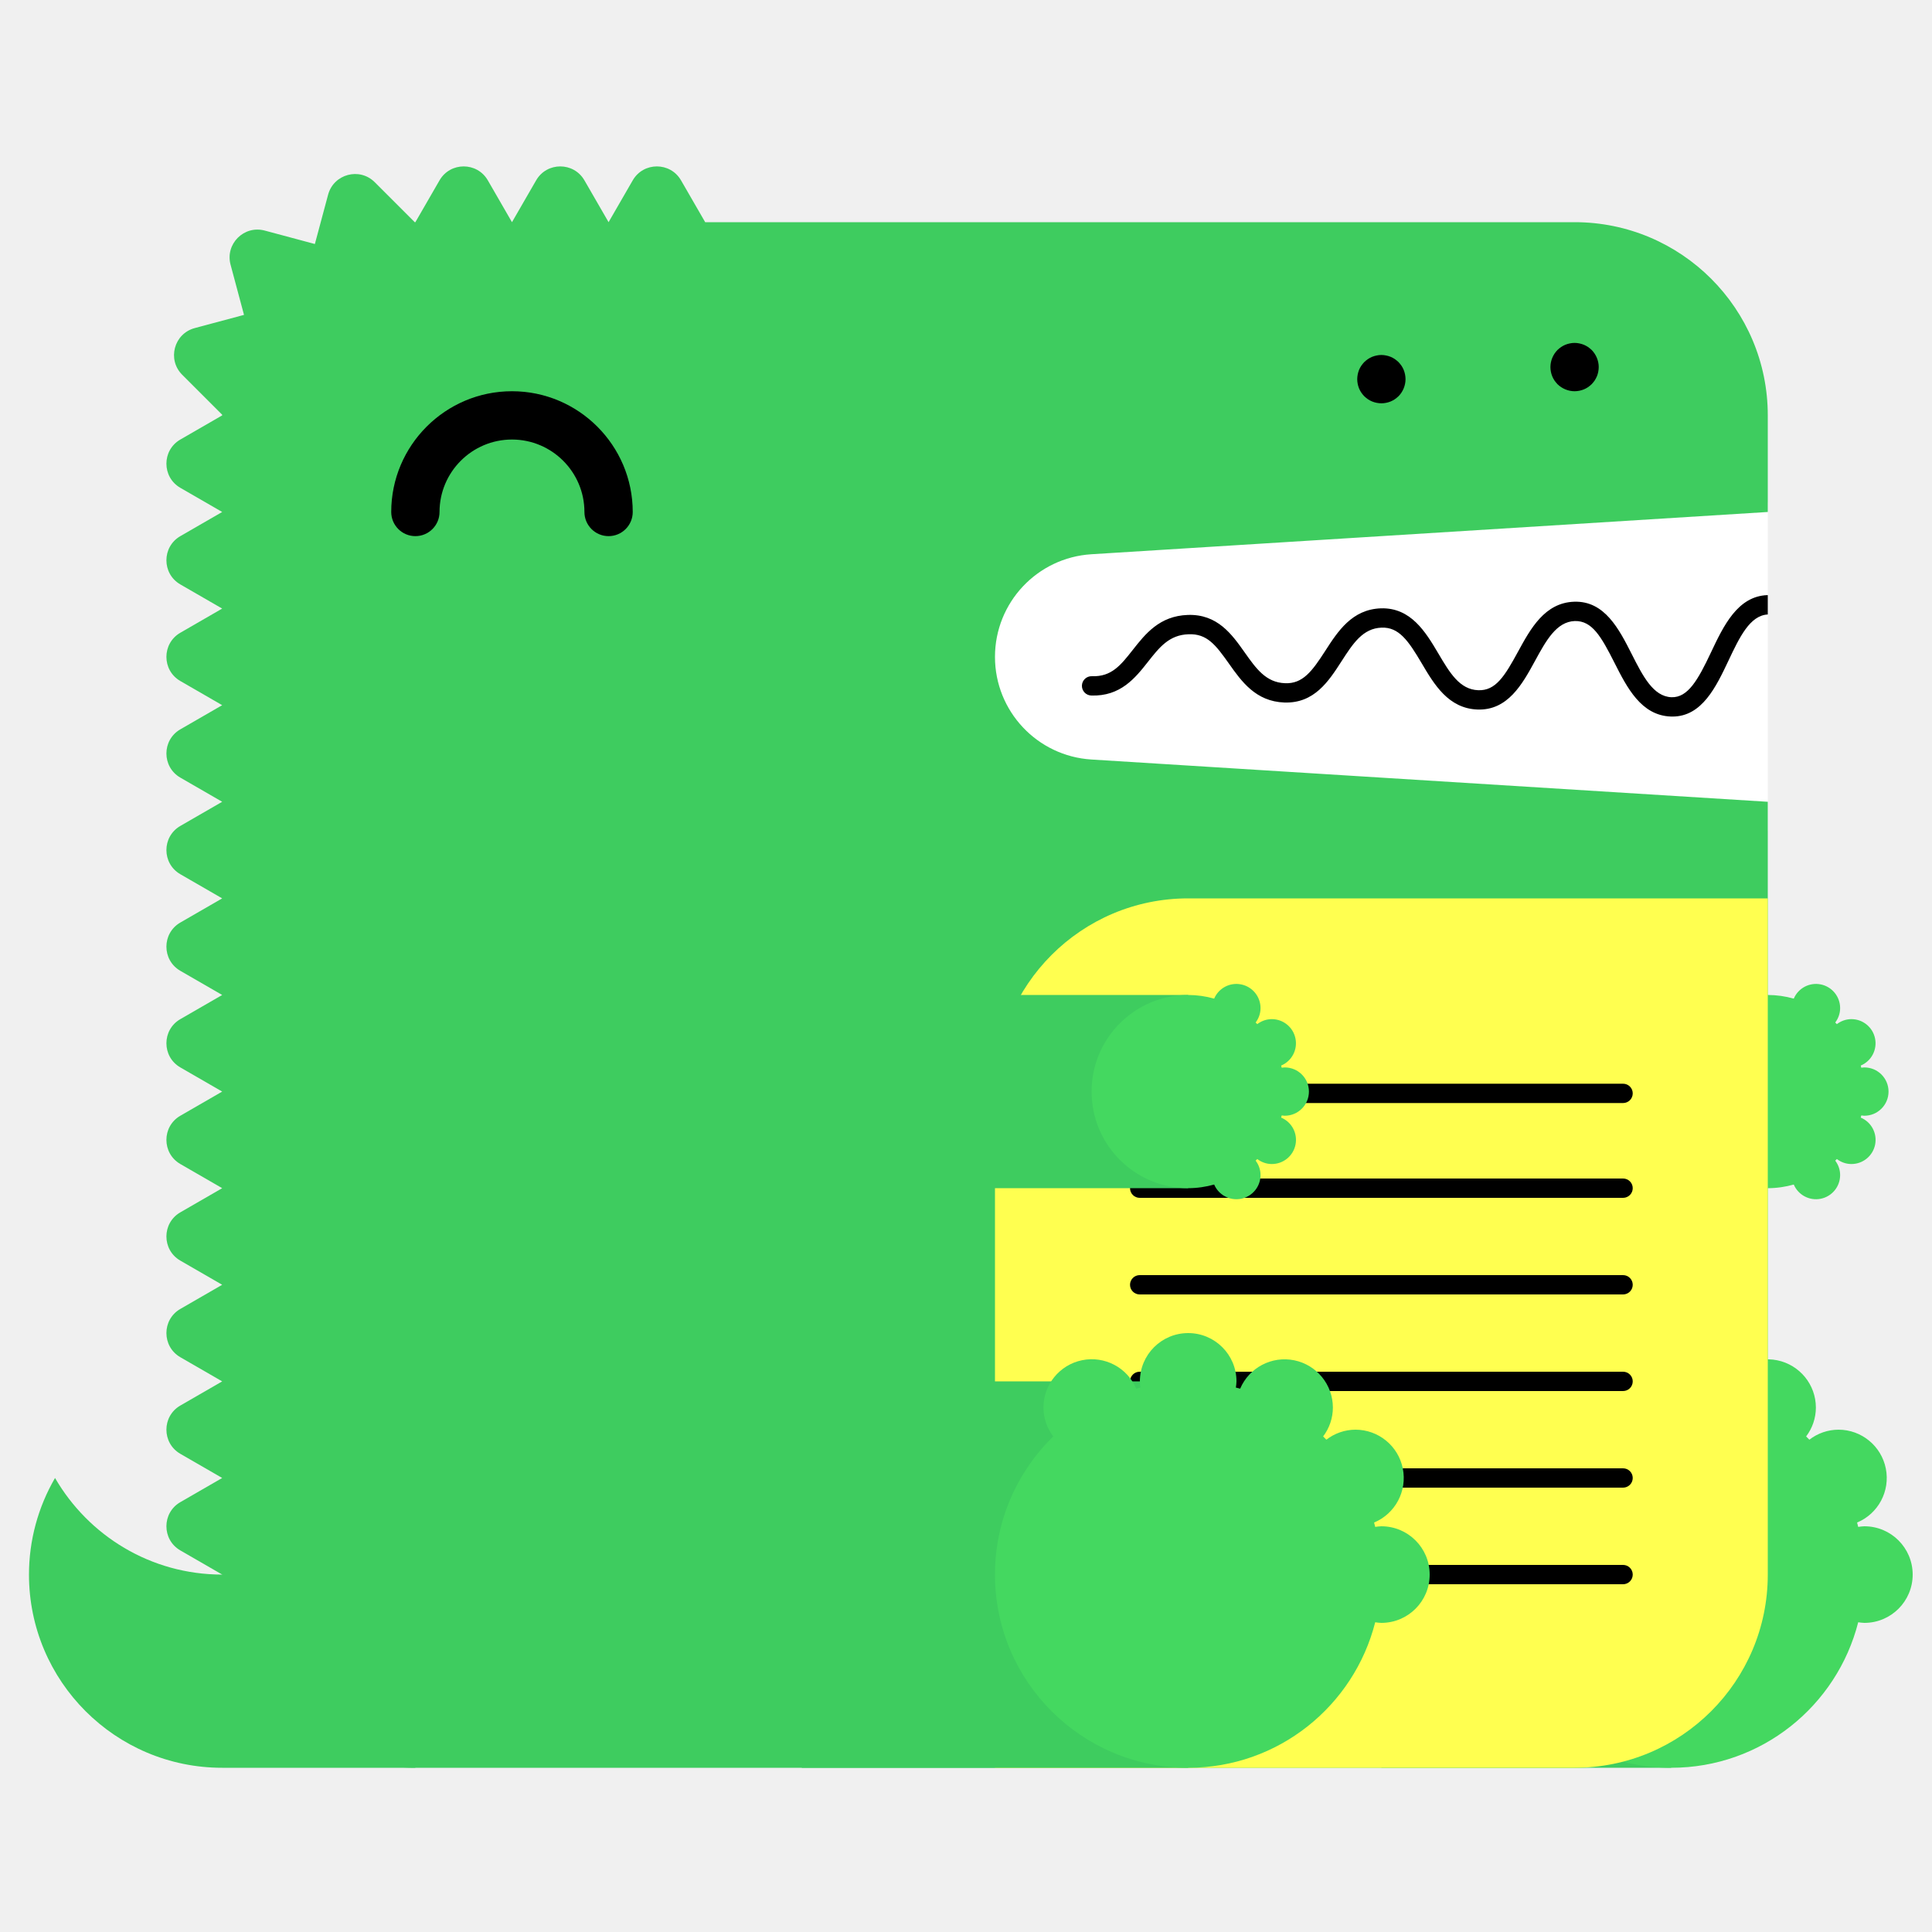
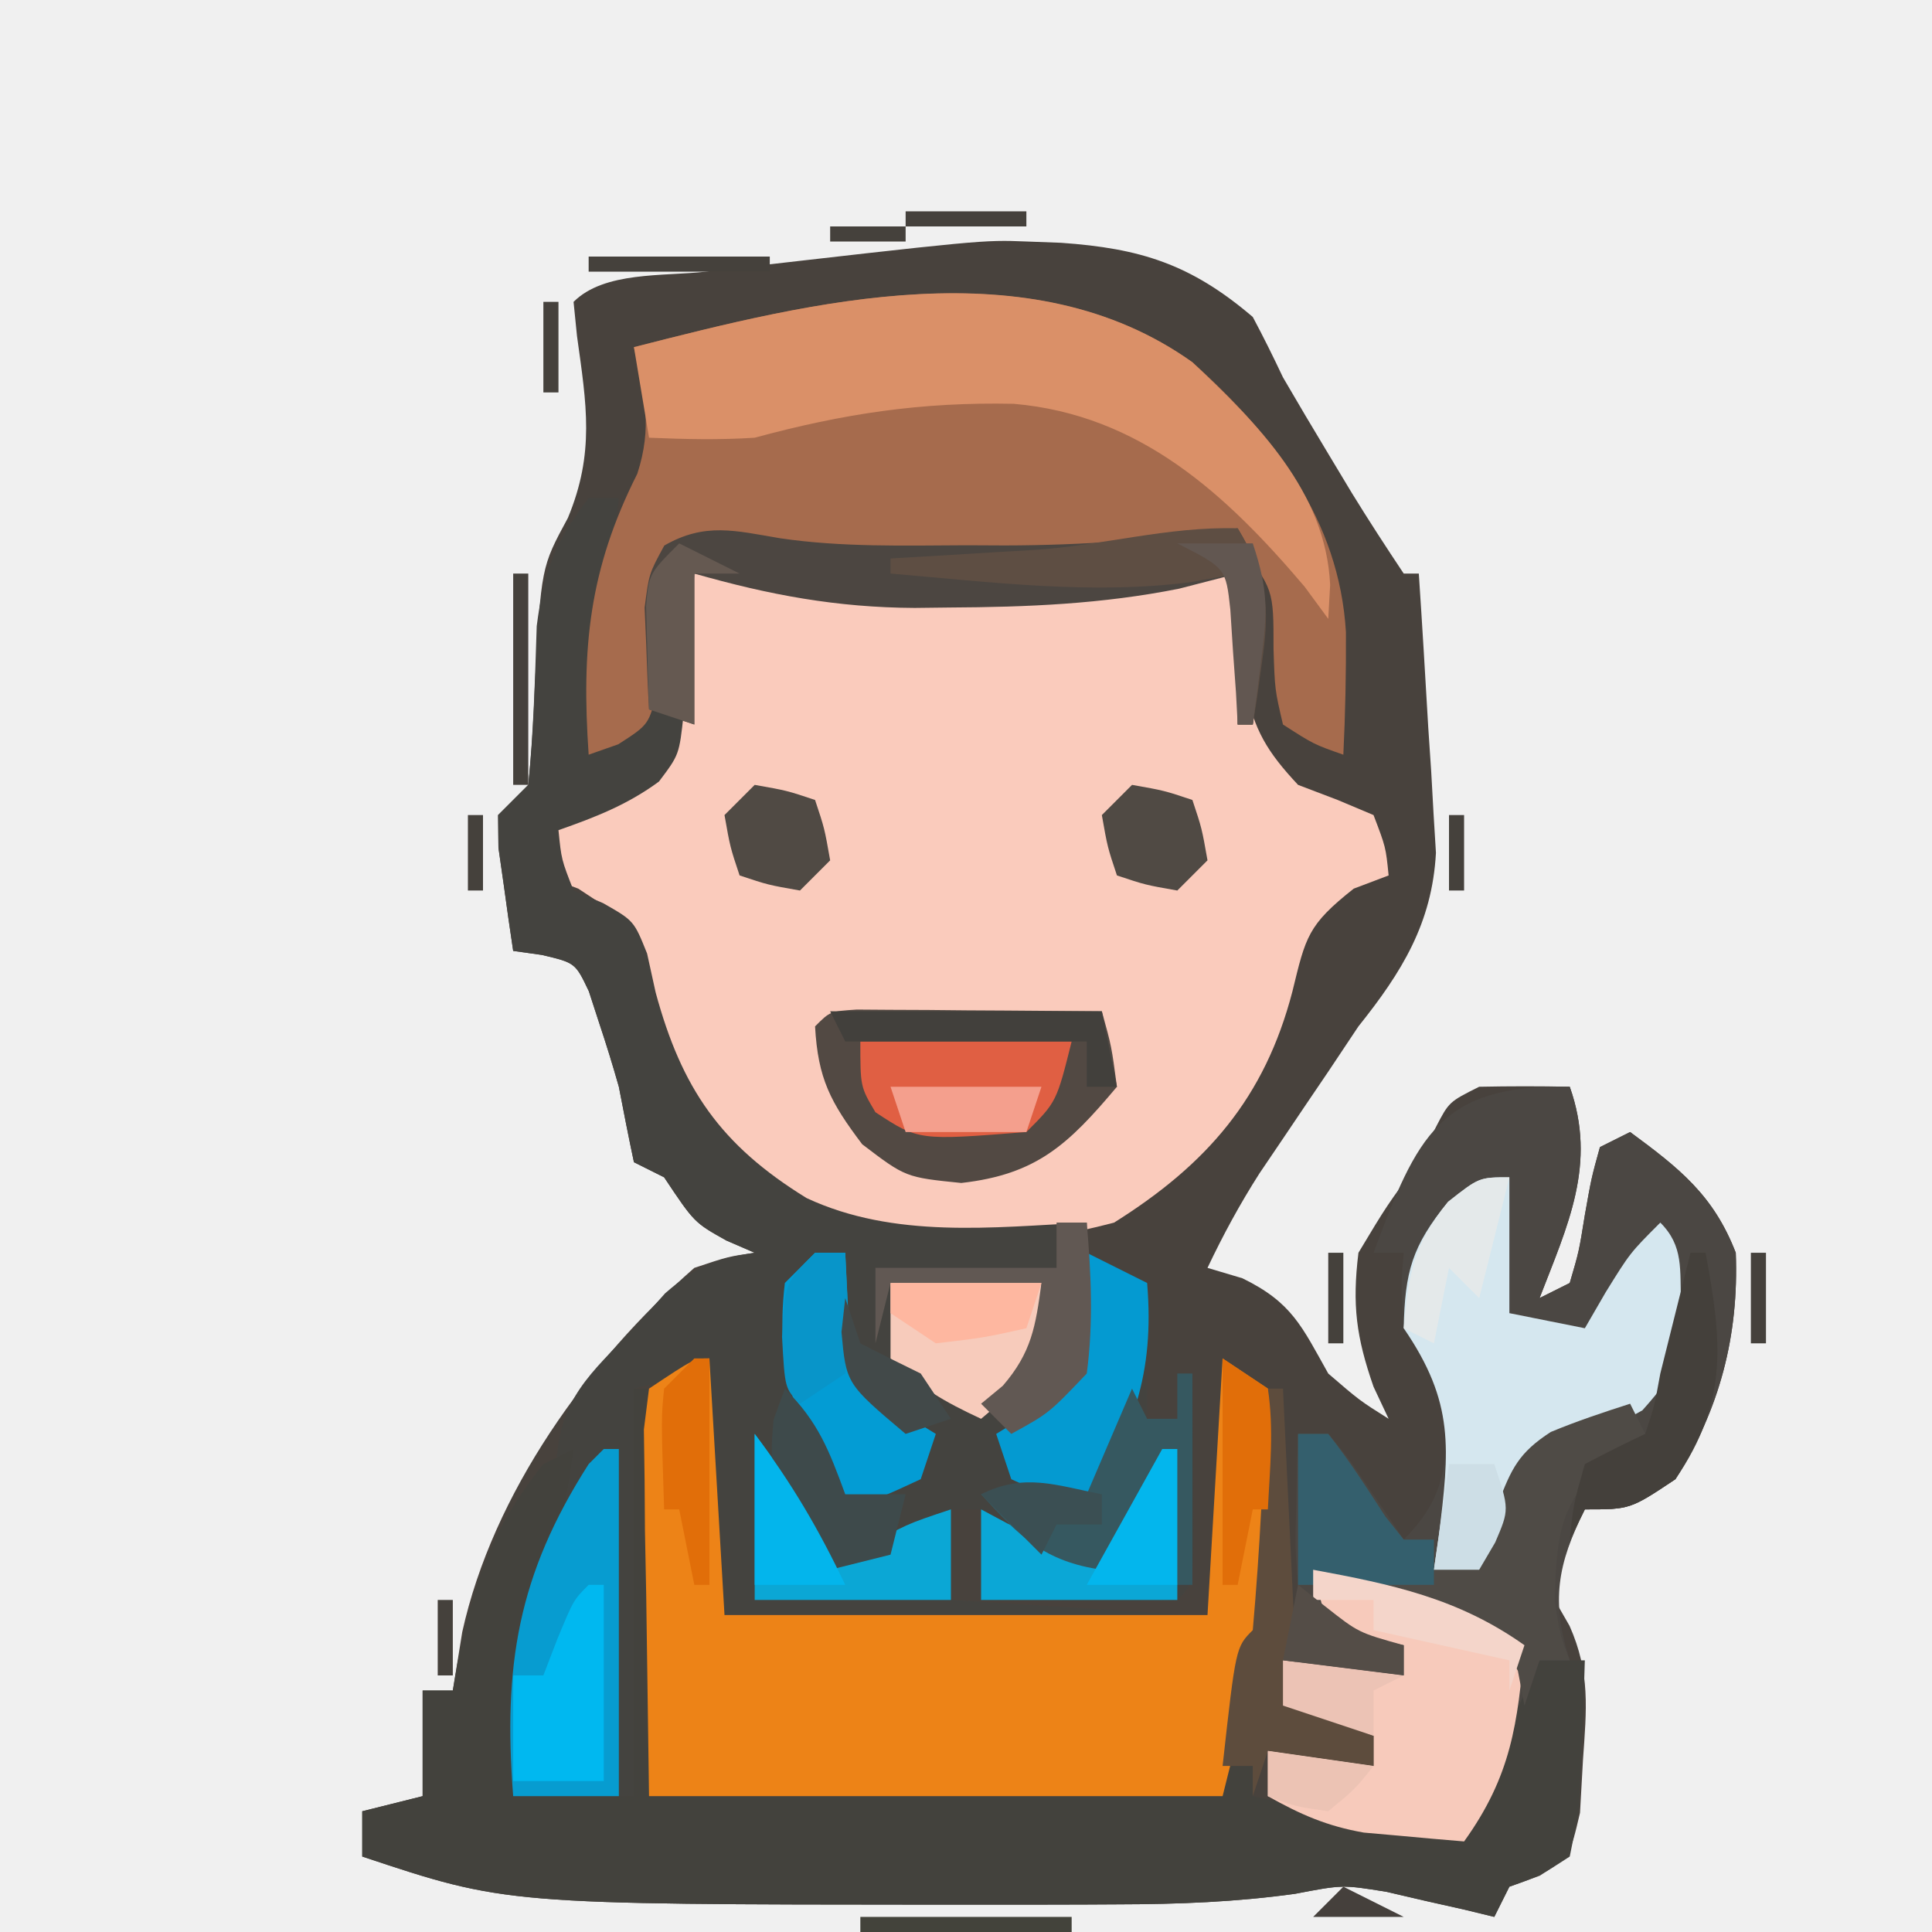
- <svg xmlns="http://www.w3.org/2000/svg" width="200" height="200" viewBox="0 0 200 200">
-   <g fill="none" fill-rule="evenodd">
-     <path fill="#FFF" d="M99 52h84v34H99z" />
-     <path d="M23 163c-7.398 0-13.843-4.027-17.303-10A19.886 19.886 0 0 0 3 163c0 11.046 8.954 20 20 20h20v-20H23z" fill="#3ECC5F" />
-     <path d="M112.98 57.376L183 53V43c0-11.046-8.954-20-20-20H73l-2.5-4.33c-1.112-1.925-3.889-1.925-5 0L63 23l-2.5-4.33c-1.111-1.925-3.889-1.925-5 0L53 23l-2.5-4.33c-1.111-1.925-3.889-1.925-5 0L43 23c-.022 0-.042.003-.065.003l-4.142-4.141c-1.57-1.571-4.252-.853-4.828 1.294l-1.369 5.104-5.192-1.392c-2.148-.575-4.111 1.389-3.535 3.536l1.39 5.193-5.102 1.367c-2.148.576-2.867 3.259-1.296 4.83l4.142 4.142c0 .021-.003.042-.003.064l-4.33 2.5c-1.925 1.111-1.925 3.889 0 5L23 53l-4.33 2.5c-1.925 1.111-1.925 3.889 0 5L23 63l-4.33 2.5c-1.925 1.111-1.925 3.889 0 5L23 73l-4.33 2.5c-1.925 1.111-1.925 3.889 0 5L23 83l-4.33 2.5c-1.925 1.111-1.925 3.889 0 5L23 93l-4.33 2.5c-1.925 1.111-1.925 3.889 0 5L23 103l-4.33 2.5c-1.925 1.111-1.925 3.889 0 5L23 113l-4.33 2.5c-1.925 1.111-1.925 3.889 0 5L23 123l-4.33 2.5c-1.925 1.111-1.925 3.889 0 5L23 133l-4.33 2.5c-1.925 1.111-1.925 3.889 0 5L23 143l-4.33 2.5c-1.925 1.111-1.925 3.889 0 5L23 153l-4.33 2.5c-1.925 1.111-1.925 3.889 0 5L23 163c0 11.046 8.954 20 20 20h120c11.046 0 20-8.954 20-20V83l-70.02-4.376A10.645 10.645 0 0 1 103 68c0-5.621 4.37-10.273 9.98-10.624" fill="#3ECC5F" />
-     <path fill="#3ECC5F" d="M143 183h30v-40h-30z" />
-     <path d="M193 158c-.219 0-.428.037-.639.064-.038-.15-.074-.301-.116-.451A5 5 0 0 0 190.32 148a4.96 4.96 0 0 0-3.016 1.036 26.531 26.531 0 0 0-.335-.336 4.955 4.955 0 0 0 1.011-2.987 5 5 0 0 0-9.599-1.959c-.148-.042-.297-.077-.445-.115.027-.211.064-.42.064-.639a5 5 0 0 0-5-5 5 5 0 0 0-5 5c0 .219.037.428.064.639-.148.038-.297.073-.445.115a4.998 4.998 0 0 0-9.599 1.959c0 1.125.384 2.151 1.011 2.987-3.717 3.632-6.031 8.693-6.031 14.3 0 11.046 8.954 20 20 20 9.339 0 17.16-6.41 19.361-15.064.211.027.42.064.639.064a5 5 0 0 0 5-5 5 5 0 0 0-5-5" fill="#44D860" />
-     <path fill="#3ECC5F" d="M153 123h30v-20h-30z" />
-     <path d="M193 115.5a2.5 2.5 0 1 0 0-5c-.109 0-.214.019-.319.032-.02-.075-.037-.15-.058-.225a2.501 2.501 0 0 0-.963-4.807c-.569 0-1.088.197-1.508.518a6.653 6.653 0 0 0-.168-.168c.314-.417.506-.931.506-1.494a2.5 2.5 0 0 0-4.8-.979A9.987 9.987 0 0 0 183 103c-5.522 0-10 4.478-10 10s4.478 10 10 10c.934 0 1.833-.138 2.69-.377a2.5 2.5 0 0 0 4.8-.979c0-.563-.192-1.077-.506-1.494.057-.055.113-.111.168-.168.42.321.939.518 1.508.518a2.5 2.5 0 0 0 .963-4.807c.021-.074.038-.15.058-.225.105.013.21.032.319.032" fill="#44D860" />
-     <path d="M63 55.5a2.5 2.5 0 0 1-2.5-2.5c0-4.136-3.364-7.5-7.5-7.5s-7.5 3.364-7.5 7.5a2.5 2.5 0 1 1-5 0c0-6.893 5.607-12.5 12.5-12.5S65.5 46.107 65.5 53a2.5 2.5 0 0 1-2.5 2.5" fill="#000" />
-     <path d="M103 183h60c11.046 0 20-8.954 20-20V93h-60c-11.046 0-20 8.954-20 20v70z" fill="#FFFF50" />
-     <path d="M168.02 124h-50.04a1 1 0 1 1 0-2h50.04a1 1 0 1 1 0 2m0 20h-50.04a1 1 0 1 1 0-2h50.04a1 1 0 1 1 0 2m0 20h-50.04a1 1 0 1 1 0-2h50.04a1 1 0 1 1 0 2m0-49.814h-50.04a1 1 0 1 1 0-2h50.04a1 1 0 1 1 0 2m0 19.814h-50.04a1 1 0 1 1 0-2h50.04a1 1 0 1 1 0 2m0 20h-50.04a1 1 0 1 1 0-2h50.04a1 1 0 1 1 0 2M183 61.611c-.012 0-.022-.006-.034-.005-3.09.105-4.552 3.196-5.842 5.923-1.346 2.85-2.387 4.703-4.093 4.647-1.889-.068-2.969-2.202-4.113-4.46-1.314-2.594-2.814-5.536-5.963-5.426-3.046.104-4.513 2.794-5.807 5.167-1.377 2.528-2.314 4.065-4.121 3.994-1.927-.07-2.951-1.805-4.136-3.813-1.321-2.236-2.848-4.75-5.936-4.664-2.994.103-4.465 2.385-5.763 4.4-1.373 2.13-2.335 3.428-4.165 3.351-1.973-.07-2.992-1.51-4.171-3.177-1.324-1.873-2.816-3.993-5.895-3.89-2.928.1-4.399 1.97-5.696 3.618-1.232 1.564-2.194 2.802-4.229 2.724a1 1 0 0 0-.072 2c3.017.101 4.545-1.8 5.872-3.487 1.177-1.496 2.193-2.787 4.193-2.855 1.926-.082 2.829 1.115 4.195 3.045 1.297 1.834 2.769 3.914 5.731 4.021 3.103.104 4.596-2.215 5.918-4.267 1.182-1.834 2.202-3.417 4.15-3.484 1.793-.067 2.769 1.35 4.145 3.681 1.297 2.197 2.766 4.686 5.787 4.796 3.125.108 4.634-2.62 5.949-5.035 1.139-2.088 2.214-4.06 4.119-4.126 1.793-.042 2.728 1.595 4.111 4.33 1.292 2.553 2.757 5.445 5.825 5.556l.169.003c3.064 0 4.518-3.075 5.805-5.794 1.139-2.41 2.217-4.68 4.067-4.773v-2z" fill="#000" />
-     <path fill="#3ECC5F" d="M83 183h40v-40H83z" />
-     <path d="M143 158c-.219 0-.428.037-.639.064-.038-.15-.074-.301-.116-.451A5 5 0 0 0 140.32 148a4.96 4.96 0 0 0-3.016 1.036 26.531 26.531 0 0 0-.335-.336 4.955 4.955 0 0 0 1.011-2.987 5 5 0 0 0-9.599-1.959c-.148-.042-.297-.077-.445-.115.027-.211.064-.42.064-.639a5 5 0 0 0-5-5 5 5 0 0 0-5 5c0 .219.037.428.064.639-.148.038-.297.073-.445.115a4.998 4.998 0 0 0-9.599 1.959c0 1.125.384 2.151 1.011 2.987-3.717 3.632-6.031 8.693-6.031 14.3 0 11.046 8.954 20 20 20 9.339 0 17.16-6.41 19.361-15.064.211.027.42.064.639.064a5 5 0 0 0 5-5 5 5 0 0 0-5-5" fill="#44D860" />
-     <path fill="#3ECC5F" d="M83 123h40v-20H83z" />
-     <path d="M133 115.5a2.5 2.5 0 1 0 0-5c-.109 0-.214.019-.319.032-.02-.075-.037-.15-.058-.225a2.501 2.501 0 0 0-.963-4.807c-.569 0-1.088.197-1.508.518a6.653 6.653 0 0 0-.168-.168c.314-.417.506-.931.506-1.494a2.5 2.5 0 0 0-4.8-.979A9.987 9.987 0 0 0 123 103c-5.522 0-10 4.478-10 10s4.478 10 10 10c.934 0 1.833-.138 2.69-.377a2.5 2.5 0 0 0 4.8-.979c0-.563-.192-1.077-.506-1.494.057-.055.113-.111.168-.168.42.321.939.518 1.508.518a2.5 2.5 0 0 0 .963-4.807c.021-.074.038-.15.058-.225.105.013.21.032.319.032" fill="#44D860" />
-     <path d="M143 41.75c-.16 0-.33-.02-.49-.05a2.52 2.52 0 0 1-.47-.14c-.15-.06-.29-.14-.431-.23-.13-.09-.259-.2-.38-.31-.109-.12-.219-.24-.309-.38s-.17-.28-.231-.43a2.619 2.619 0 0 1-.189-.96c0-.16.02-.33.05-.49.03-.16.08-.31.139-.47.061-.15.141-.29.231-.43.09-.13.2-.26.309-.38.121-.11.25-.22.38-.31.141-.09.281-.17.431-.23.149-.06.31-.11.47-.14.32-.07.65-.07.98 0 .159.03.32.08.47.14.149.06.29.14.43.23.13.09.259.2.38.31.11.12.22.25.31.38.09.14.17.28.23.43.06.16.11.31.14.47.029.16.05.33.05.49 0 .66-.271 1.31-.73 1.77-.121.11-.25.22-.38.31-.14.09-.281.17-.43.23a2.565 2.565 0 0 1-.96.19m20-1.25c-.66 0-1.3-.27-1.771-.73a3.802 3.802 0 0 1-.309-.38c-.09-.14-.17-.28-.231-.43a2.619 2.619 0 0 1-.189-.96c0-.66.27-1.3.729-1.77.121-.11.25-.22.38-.31.141-.09.281-.17.431-.23.149-.06.31-.11.47-.14.32-.07.66-.07.98 0 .159.03.32.08.47.14.149.06.29.14.43.23.13.09.259.2.38.31.459.47.73 1.11.73 1.77 0 .16-.021.33-.05.49-.03.16-.08.32-.14.47-.07.15-.14.29-.23.43-.09.13-.2.26-.31.38-.121.11-.25.22-.38.31-.14.09-.281.17-.43.23a2.565 2.565 0 0 1-.96.19" fill="#000" />
-   </g>
+ <svg xmlns="http://www.w3.org/2000/svg" version="1.1" width="128" height="128">
+   <path d="M0 0 C1.141 0.043 1.141 0.043 2.305 0.086 C7.544 0.456 10.886 1.488 15 5 C15.703 6.315 16.364 7.652 17 9 C17.986 10.696 18.987 12.383 20 14.062 C20.516 14.92 21.031 15.777 21.562 16.66 C22.671 18.464 23.826 20.239 25 22 C25.33 22 25.66 22 26 22 C26.227 25.395 26.428 28.791 26.625 32.188 C26.689 33.147 26.754 34.107 26.82 35.096 C26.872 36.027 26.923 36.958 26.977 37.918 C27.029 38.772 27.081 39.625 27.135 40.505 C26.882 45.178 24.861 48.424 22 52 C21.34 52.99 20.68 53.98 20 55 C19.526 55.7 19.051 56.4 18.562 57.121 C18.047 57.886 17.531 58.65 17 59.438 C16.484 60.199 15.969 60.961 15.438 61.746 C14.138 63.784 13.034 65.818 12 68 C12.763 68.227 13.526 68.454 14.312 68.688 C17.599 70.293 18.24 71.863 20 75 C22.07 76.783 22.07 76.783 24 78 C23.505 76.948 23.505 76.948 23 75.875 C21.855 72.583 21.576 70.464 22 67 C23.875 63.875 23.875 63.875 26 61 C26.557 59.855 26.557 59.855 27.125 58.688 C28 57 28 57 30 56 C32 55.96 34 55.957 36 56 C37.82 61.128 35.86 65.177 34 70 C34.66 69.67 35.32 69.34 36 69 C36.613 66.912 36.613 66.912 37 64.5 C37.438 62.031 37.438 62.031 38 60 C38.66 59.67 39.32 59.34 40 59 C43.272 61.411 45.525 63.183 47 67 C47.209 72.481 45.943 77.359 43 82 C40 84 40 84 37 84 C35.958 86.085 35.339 87.692 35 90 C35.326 90.567 35.652 91.134 35.988 91.719 C37.37 94.835 37.112 97.243 36.875 100.625 C36.811 101.772 36.746 102.92 36.68 104.102 C36 107 36 107 34.008 108.273 C33.345 108.513 32.683 108.753 32 109 C31.67 109.66 31.34 110.32 31 111 C30.359 110.844 29.719 110.688 29.059 110.527 C28.194 110.333 27.329 110.138 26.438 109.938 C25.591 109.74 24.744 109.543 23.871 109.34 C20.944 108.867 20.944 108.867 17.814 109.468 C13.889 110.015 10.062 110.161 6.109 110.168 C5.371 110.172 4.632 110.176 3.871 110.18 C1.497 110.19 -0.876 110.19 -3.25 110.188 C-4.458 110.188 -4.458 110.188 -5.69 110.189 C-34.485 110.172 -34.485 110.172 -44 107 C-44 106.01 -44 105.02 -44 104 C-42.02 103.505 -42.02 103.505 -40 103 C-40 100.69 -40 98.38 -40 96 C-39.34 96 -38.68 96 -38 96 C-37.794 94.721 -37.587 93.442 -37.375 92.125 C-35.343 82.924 -29.035 74.155 -22 68 C-19.75 67.25 -19.75 67.25 -18 67 C-18.928 66.598 -18.928 66.598 -19.875 66.188 C-22 65 -22 65 -24 62 C-24.66 61.67 -25.32 61.34 -26 61 C-26.353 59.337 -26.68 57.669 -27 56 C-27.403 54.573 -27.843 53.156 -28.312 51.75 C-28.536 51.064 -28.759 50.378 -28.988 49.672 C-29.885 47.789 -29.885 47.789 -32.105 47.266 C-32.731 47.178 -33.356 47.09 -34 47 C-34.222 45.544 -34.427 44.085 -34.625 42.625 C-34.741 41.813 -34.857 41.001 -34.977 40.164 C-34.984 39.45 -34.992 38.736 -35 38 C-34.34 37.34 -33.68 36.68 -33 36 C-32.772 33.778 -32.641 31.545 -32.562 29.312 C-32.146 21.582 -32.146 21.582 -30.375 18.312 C-28.586 14.002 -29.141 10.809 -29.773 6.258 C-29.848 5.513 -29.923 4.768 -30 4 C-27.967 1.967 -24.053 2.316 -21.25 2 C-2.886 -0.114 -2.886 -0.114 0 0 Z M34 102 C35 104 35 104 35 104 Z " fill="#48423D" transform="translate(68,16)" />
+   <path d="M0 0 C1.137 0.162 2.274 0.325 3.445 0.492 C7.936 1.051 12.354 1.152 16.875 1.125 C18.05 1.122 18.05 1.122 19.25 1.119 C24.888 1.077 30.403 0.722 36 0 C36.056 1.013 36.056 1.013 36.113 2.047 C36.212 3.385 36.212 3.385 36.312 4.75 C36.371 5.632 36.429 6.513 36.488 7.422 C37.074 10.373 37.958 11.815 40 14 C40.866 14.33 41.733 14.66 42.625 15 C43.409 15.33 44.193 15.66 45 16 C45.812 18.125 45.812 18.125 46 20 C45.237 20.289 44.474 20.578 43.688 20.875 C40.635 23.288 40.512 24.055 39.625 27.688 C37.786 34.754 33.948 39.15 27.812 43 C21.127 44.753 14.077 45.311 7.625 42.438 C1.603 38.845 -1.786 34.522 -3.562 27.75 C-3.883 26.478 -3.883 26.478 -4.211 25.18 C-4.891 22.703 -4.891 22.703 -7.688 20.875 C-8.832 20.442 -8.832 20.442 -10 20 C-9.875 18.188 -9.875 18.188 -9 16 C-7.026 14.95 -5.024 13.95 -3 13 C-0.892 9.838 -0.662 8.493 -0.375 4.812 C-0.3 3.911 -0.225 3.01 -0.148 2.082 C-0.099 1.395 -0.05 0.708 0 0 Z " fill="#FACBBC" transform="translate(46,38)" />
+   <path d="M0 0 C0.66 0 1.32 0 2 0 C1.34 5.61 0.68 11.22 0 17 C4.046 14.585 4.046 14.585 4.609 11.957 C4.656 11.249 4.702 10.542 4.75 9.812 C4.832 8.554 4.915 7.296 5 6 C5.33 6 5.66 6 6 6 C6.081 7.77 6.139 9.541 6.188 11.312 C6.222 12.299 6.257 13.285 6.293 14.301 C6 17 6 17 4.656 18.781 C2.571 20.316 0.434 21.145 -2 22 C-1.805 23.95 -1.805 23.95 -1 26 C-0.354 26.276 0.292 26.552 0.957 26.836 C3 28 3 28 3.871 30.172 C4.151 31.448 4.151 31.448 4.438 32.75 C6.156 39.093 8.729 42.862 14.438 46.375 C20.244 49.083 26.752 48.316 33 48 C33 48.66 33 49.32 33 50 C34.32 50.66 35.64 51.32 37 52 C37 54.97 37 57.94 37 61 C37.66 61 38.32 61 39 61 C39.33 60.01 39.66 59.02 40 58 C40.027 60.312 40.046 62.625 40.062 64.938 C40.074 66.225 40.086 67.513 40.098 68.84 C40 72 40 72 39 73 C36.814 73.073 34.625 73.084 32.438 73.062 C30.641 73.049 30.641 73.049 28.809 73.035 C27.418 73.018 27.418 73.018 26 73 C26 71.02 26 69.04 26 67 C25.34 67 24.68 67 24 67 C24 68.98 24 70.96 24 73 C29.28 73.33 34.56 73.66 40 74 C40 74.33 40 74.66 40 75 C35.603 75.025 31.207 75.043 26.81 75.055 C25.314 75.06 23.817 75.067 22.32 75.075 C20.173 75.088 18.026 75.093 15.879 75.098 C13.939 75.106 13.939 75.106 11.959 75.114 C9 75 9 75 8 74 C7.763 71.308 7.578 68.635 7.438 65.938 C7.394 65.179 7.351 64.42 7.307 63.639 C7.2 61.759 7.1 59.88 7 58 C5.02 58.495 5.02 58.495 3 59 C3 67.91 3 76.82 3 86 C0.36 86 -2.28 86 -5 86 C-5.518 74.322 -5.518 74.322 -3.5 70.125 C-1.755 67.117 -1.755 67.117 -2.125 63.938 C-1.944 59.677 0.113 58.018 3 55 C3.681 54.237 4.361 53.474 5.062 52.688 C7.091 50.921 8.367 50.376 11 50 C10.381 49.732 9.762 49.464 9.125 49.188 C7 48 7 48 5 45 C4.34 44.67 3.68 44.34 3 44 C2.647 42.337 2.32 40.669 2 39 C1.597 37.573 1.157 36.156 0.688 34.75 C0.464 34.064 0.241 33.378 0.012 32.672 C-0.885 30.789 -0.885 30.789 -3.105 30.266 C-3.731 30.178 -4.356 30.09 -5 30 C-5.222 28.544 -5.427 27.085 -5.625 25.625 C-5.741 24.813 -5.857 24.001 -5.977 23.164 C-5.984 22.45 -5.992 21.736 -6 21 C-5.34 20.34 -4.68 19.68 -4 19 C-3.649 15.492 -3.556 12.004 -3.441 8.48 C-2.981 4.852 -2.228 2.874 0 0 Z " fill="#44433F" transform="translate(39,33)" />
+   <path d="M0 0 C1.82 5.128 -0.14 9.177 -2 14 C-1.34 13.67 -0.68 13.34 0 13 C0.613 10.912 0.613 10.912 1 8.5 C1.438 6.031 1.438 6.031 2 4 C2.66 3.67 3.32 3.34 4 3 C7.272 5.411 9.525 7.183 11 11 C11.209 16.481 9.943 21.359 7 26 C4 28 4 28 1 28 C-0.816 31.632 -1.256 34.094 0 38 C-0.66 38 -1.32 38 -2 38 C-2.103 38.516 -2.206 39.031 -2.312 39.562 C-4.571 47.571 -4.571 47.571 -7 50 C-8.926 49.949 -8.926 49.949 -11.312 49.688 C-12.092 49.609 -12.872 49.53 -13.676 49.449 C-16.082 48.984 -17.871 48.193 -20 47 C-20 46.01 -20 45.02 -20 44 C-17.69 44.33 -15.38 44.66 -13 45 C-13 44.34 -13 43.68 -13 43 C-14.98 42.34 -16.96 41.68 -19 41 C-19 40.01 -19 39.02 -19 38 C-16.36 38.33 -13.72 38.66 -11 39 C-11 38.34 -11 37.68 -11 37 C-11.784 36.897 -12.568 36.794 -13.375 36.688 C-16 36 -16 36 -18 33 C-18.195 30.52 -18.195 30.52 -18.125 27.812 C-18.107 26.911 -18.089 26.01 -18.07 25.082 C-18.047 24.395 -18.024 23.708 -18 23 C-17.34 23 -16.68 23 -16 23 C-14.711 24.531 -14.711 24.531 -13.375 26.5 C-12.929 27.15 -12.483 27.799 -12.023 28.469 C-11.686 28.974 -11.348 29.479 -11 30 C-8.154 27.154 -8.201 24.96 -8 21 C-9.391 18.376 -9.391 18.376 -11 16 C-11.188 13.188 -11.188 13.188 -11 11 C-11.66 11 -12.32 11 -13 11 C-10.117 3.239 -8.59 -0.187 0 0 Z " fill="#4B4743" transform="translate(104,72)" />
+   <path d="M0 0 C5.386 4.859 9.726 10.411 10.172 17.883 C10.186 20.597 10.132 23.29 10 26 C8.039 25.312 8.039 25.312 6 24 C5.461 21.688 5.461 21.688 5.375 19 C5.378 15.022 5.378 15.022 3 12 C1.108 12.198 -0.784 12.411 -2.664 12.698 C-6.766 13.228 -10.87 13.144 -15 13.125 C-15.851 13.129 -16.702 13.133 -17.578 13.137 C-21.624 13.131 -25.498 12.979 -29.5 12.367 C-31.233 12.185 -31.233 12.185 -33 12 C-35.913 14.913 -35.333 17.701 -35.461 21.688 C-36 24 -36 24 -38.039 25.312 C-39.01 25.653 -39.01 25.653 -40 26 C-40.483 18.943 -39.984 13.747 -36.777 7.387 C-35.773 4.302 -36.284 2.121 -37 -1 C-25.156 -4.024 -10.79 -7.658 0 0 Z " fill="#A66B4D" transform="translate(79,24)" />
+   <path d="M0 0 C0.33 0 0.66 0 1 0 C1 8.91 1 17.82 1 27 C13.54 27 26.08 27 39 27 C39 26.34 39 25.68 39 25 C39.66 25 40.32 25 41 25 C41 25.66 41 26.32 41 27 C45.635 28.047 50.281 28.507 55 29 C56.65 25.37 58.3 21.74 60 18 C60.99 18 61.98 18 63 18 C62.94 20.126 62.851 22.251 62.75 24.375 C62.704 25.558 62.657 26.742 62.609 27.961 C62.408 28.964 62.207 29.967 62 31 C60.016 32.289 60.016 32.289 58 33 C57.505 33.99 57.505 33.99 57 35 C56.359 34.844 55.719 34.688 55.059 34.527 C54.194 34.333 53.329 34.138 52.438 33.938 C51.591 33.74 50.744 33.543 49.871 33.34 C46.944 32.867 46.944 32.867 43.814 33.468 C39.889 34.015 36.062 34.161 32.109 34.168 C31.371 34.172 30.632 34.176 29.871 34.18 C27.497 34.19 25.124 34.19 22.75 34.188 C21.542 34.188 21.542 34.188 20.31 34.189 C-8.485 34.172 -8.485 34.172 -18 31 C-18 30.01 -18 29.02 -18 28 C-16.68 27.67 -15.36 27.34 -14 27 C-14 24.69 -14 22.38 -14 20 C-13.34 20 -12.68 20 -12 20 C-11.902 19.42 -11.804 18.84 -11.703 18.242 C-10.683 12.912 -9.402 9.252 -6 5 C-5.34 4.67 -4.68 4.34 -4 4 C-4.411 6.947 -4.815 9.572 -6 12.312 C-7.141 15.38 -7.41 18.052 -7.625 21.312 C-7.7 22.381 -7.775 23.45 -7.852 24.551 C-7.901 25.359 -7.95 26.167 -8 27 C-5.36 27 -2.72 27 0 27 C0 18.09 0 9.18 0 0 Z M60 26 C61 28 61 28 61 28 Z " fill="#43423D" transform="translate(42,92)" />
+   <path d="M0 0 C0.33 5.61 0.66 11.22 1 17 C11.56 17 22.12 17 33 17 C33.33 11.39 33.66 5.78 34 0 C34.99 0.66 35.98 1.32 37 2 C37.279 4.653 37.372 7.04 37.312 9.688 C37.316 10.383 37.319 11.078 37.322 11.795 C37.274 16.501 36.456 20.49 35 25 C34.67 26.32 34.34 27.64 34 29 C21.46 29 8.92 29 -4 29 C-4.062 24.586 -4.124 20.172 -4.188 15.625 C-4.228 13.538 -4.228 13.538 -4.27 11.409 C-4.278 10.317 -4.285 9.226 -4.293 8.102 C-4.309 6.981 -4.324 5.86 -4.341 4.706 C-4.228 3.813 -4.116 2.92 -4 2 C-1 0 -1 0 0 0 Z " fill="#ED8317" transform="translate(47,90)" />
+   <path d="M0 0 C4.308 4.043 8.845 8.594 9.125 14.75 C9.084 15.492 9.043 16.235 9 17 C8.484 16.299 7.969 15.598 7.438 14.875 C2.238 8.742 -3.469 3.481 -11.828 2.754 C-17.961 2.623 -23.116 3.404 -29 5 C-31.366 5.154 -33.627 5.099 -36 5 C-36.33 3.02 -36.66 1.04 -37 -1 C-25.184 -4.017 -10.755 -7.682 0 0 Z " fill="#DA9068" transform="translate(79,24)" />
+   <path d="M0 0 C0 2.97 0 5.94 0 9 C1.65 9.33 3.3 9.66 5 10 C5.454 9.216 5.907 8.432 6.375 7.625 C8 5 8 5 10 3 C11.569 4.569 11.283 6.141 11.375 8.312 C11.335 11.912 11.31 12.655 8.812 15.438 C6 17 6 17 3.375 17.812 C-0.271 19.635 -0.674 22.23 -2 26 C-2.99 26 -3.98 26 -5 26 C-4.893 25.264 -4.786 24.528 -4.676 23.77 C-3.965 17.985 -3.619 14.931 -7 10 C-6.923 6.247 -6.443 4.543 -4.062 1.625 C-2 0 -2 0 0 0 Z " fill="#D5E7EF" transform="translate(100,78)" />
+   <path d="M0 0 C5.205 0.964 9.599 1.877 14 5 C13.56 10.196 13.117 13.663 10 18 C8.582 17.885 7.166 17.757 5.75 17.625 C4.961 17.555 4.172 17.486 3.359 17.414 C0.914 16.985 -0.848 16.214 -3 15 C-3 14.01 -3 13.02 -3 12 C-0.69 12.33 1.62 12.66 4 13 C4 12.34 4 11.68 4 11 C2.02 10.34 0.04 9.68 -2 9 C-2 8.01 -2 7.02 -2 6 C0.64 6.33 3.28 6.66 6 7 C6 6.34 6 5.68 6 5 C4.35 4.67 2.7 4.34 1 4 C0.67 2.68 0.34 1.36 0 0 Z " fill="#F7CABB" transform="translate(87,104)" />
+   <path d="M0 0 C0.749 0.005 1.498 0.01 2.269 0.016 C3.078 0.019 3.887 0.022 4.72 0.026 C5.571 0.034 6.421 0.042 7.297 0.051 C8.151 0.056 9.005 0.06 9.885 0.065 C12.001 0.077 14.118 0.094 16.234 0.114 C16.879 2.442 16.879 2.442 17.234 5.114 C14.007 8.951 11.916 10.923 6.922 11.489 C3.234 11.114 3.234 11.114 0.359 8.926 C-1.751 6.134 -2.574 4.574 -2.766 1.114 C-1.766 0.114 -1.766 0.114 0 0 Z " fill="#524943" transform="translate(56.76587,66.88647)" />
+   <path d="M0 0 C4.084 0.598 8.181 0.481 12.301 0.462 C13.577 0.468 13.577 0.468 14.879 0.474 C20.109 0.466 25.125 0.092 30.301 -0.663 C32.209 2.512 32.462 4.443 31.926 8.087 C31.815 8.886 31.704 9.685 31.59 10.509 C31.447 11.414 31.447 11.414 31.301 12.337 C30.971 12.337 30.641 12.337 30.301 12.337 C30.301 9.037 30.301 5.737 30.301 2.337 C29.022 2.667 27.743 2.997 26.426 3.337 C21.321 4.358 16.362 4.561 11.176 4.587 C10.424 4.596 9.673 4.605 8.899 4.614 C3.733 4.587 -0.731 3.756 -5.699 2.337 C-5.699 5.637 -5.699 8.937 -5.699 12.337 C-6.689 12.007 -7.679 11.677 -8.699 11.337 C-8.781 9.9 -8.839 8.462 -8.887 7.024 C-8.922 6.224 -8.956 5.423 -8.992 4.599 C-8.699 2.337 -8.699 2.337 -7.688 0.481 C-4.988 -1.072 -2.98 -0.5 0 0 Z " fill="#4C4641" transform="translate(51.69922,35.66309)" />
+   <path d="M0 0 C0.33 0 0.66 0 1 0 C1 7.59 1 15.18 1 23 C-1.31 23 -3.62 23 -6 23 C-6.668 14.357 -5.704 8.357 -1 1 C-0.67 0.67 -0.34 0.34 0 0 Z " fill="#079CD0" transform="translate(40,96)" />
+   <path d="M0 0 C0.33 0.66 0.66 1.32 1 2 C-0.207 2.773 -0.207 2.773 -1.438 3.562 C-4.713 6.679 -4.841 8.554 -5 13 C-4.653 15.322 -4.653 15.322 -4 17 C-4.66 17 -5.32 17 -6 17 C-6.33 17.99 -6.66 18.98 -7 20 C-7.144 19.237 -7.289 18.474 -7.438 17.688 C-9.562 14.033 -11.79 13.667 -15.711 12.48 C-18.263 11.863 -18.263 11.863 -22 12 C-22 8.7 -22 5.4 -22 2 C-21.34 2 -20.68 2 -20 2 C-18.609 3.748 -17.437 5.597 -16.219 7.469 C-15.615 8.227 -15.615 8.227 -15 9 C-14.34 9 -13.68 9 -13 9 C-13 9.66 -13 10.32 -13 11 C-12.01 10.67 -11.02 10.34 -10 10 C-9.381 8.329 -9.381 8.329 -8.75 6.625 C-7.863 4.29 -7.374 3.242 -5.254 1.871 C-3.538 1.156 -1.77 0.568 0 0 Z " fill="#4F4B46" transform="translate(108,93)" />
+   <path d="M0 0 C1.32 0.66 2.64 1.32 4 2 C4.506 8.073 3.042 11.772 0 17 C-2.438 16.188 -2.438 16.188 -5 15 C-5.33 14.01 -5.66 13.02 -6 12 C-4.793 11.258 -4.793 11.258 -3.562 10.5 C-0.019 7.043 -0.243 4.852 0 0 Z " fill="#049AD1" transform="translate(72,83)" />
+   <path d="M0 0 C0.66 0 1.32 0 2 0 C2.093 1.856 2.093 1.856 2.188 3.75 C2.604 7.306 2.843 7.846 5.562 10.5 C6.367 10.995 7.171 11.49 8 12 C7.67 12.99 7.34 13.98 7 15 C4.438 16.188 4.438 16.188 2 17 C-0.961 11.912 -2.727 8.061 -2 2 C-1.34 1.34 -0.68 0.68 0 0 Z " fill="#039CD4" transform="translate(54,83)" />
+   <path d="M0 0 C4.62 0 9.24 0 14 0 C13 4 13 4 11 6 C3.863 6.566 3.863 6.566 1 4.688 C0 3 0 3 0 0 Z " fill="#E05F43" transform="translate(57,69)" />
+   <path d="M0 0 C3.3 0 6.6 0 10 0 C10 5 10 5 8 7.312 C7.34 7.869 6.68 8.426 6 9 C3.532 7.848 1.952 6.952 0 5 C0 3.35 0 1.7 0 0 Z " fill="#F7CBBB" transform="translate(59,85)" />
+   <path d="M0 0 C2.408 3.21 3.682 5.35 5 9 C5.763 8.526 6.526 8.051 7.312 7.562 C10 6 10 6 13 5 C13 6.98 13 8.96 13 11 C8.71 11 4.42 11 0 11 C0 7.37 0 3.74 0 0 Z " fill="#0BA7D5" transform="translate(50,95)" />
+   <path d="M0 0 C0.33 0 0.66 0 1 0 C1 3.3 1 6.6 1 10 C-3.29 10 -7.58 10 -12 10 C-12 8.02 -12 6.04 -12 4 C-11.134 4.464 -11.134 4.464 -10.25 4.938 C-8.157 5.926 -6.255 6.517 -4 7 C-2.68 4.69 -1.36 2.38 0 0 Z " fill="#0BA7D6" transform="translate(77,96)" />
+   <path d="M0 0 C0.33 0 0.66 0 1 0 C1 4.62 1 9.24 1 14 C0.67 14 0.34 14 0 14 C-0.33 11.36 -0.66 8.72 -1 6 C-2.32 8.31 -3.64 10.62 -5 13 C-8.796 12.458 -10.472 10.799 -13 8 C-9.99 7.066 -9.133 6.956 -6 8 C-5.01 5.69 -4.02 3.38 -3 1 C-2.67 1.66 -2.34 2.32 -2 3 C-1.34 3 -0.68 3 0 3 C0 2.01 0 1.02 0 0 Z " fill="#365860" transform="translate(78,91)" />
+   <path d="M0 0 C0.33 0 0.66 0 1 0 C1.33 6.93 1.66 13.86 2 21 C4.475 21.99 4.475 21.99 7 23 C7 23.66 7 24.32 7 25 C4.69 24.67 2.38 24.34 0 24 C-0.33 24.99 -0.66 25.98 -1 27 C-1 26.34 -1 25.68 -1 25 C-1.66 25 -2.32 25 -3 25 C-2.125 17.125 -2.125 17.125 -1 16 C-0.763 13.308 -0.578 10.635 -0.438 7.938 C-0.394 7.179 -0.351 6.42 -0.307 5.639 C-0.2 3.759 -0.1 1.88 0 0 Z " fill="#5D4C3D" transform="translate(84,92)" />
+   <path d="M0 0 C0.33 0 0.66 0 1 0 C1 4.29 1 8.58 1 13 C-0.98 13 -2.96 13 -5 13 C-5 10.69 -5 8.38 -5 6 C-4.34 6 -3.68 6 -3 6 C-2.691 5.196 -2.381 4.391 -2.062 3.562 C-1 1 -1 1 0 0 Z " fill="#00B8F0" transform="translate(39,105)" />
+   <path d="M0 0 C1.908 3.175 2.161 5.106 1.625 8.75 C1.459 9.949 1.459 9.949 1.289 11.172 C1.146 12.077 1.146 12.077 1 13 C0.67 13 0.34 13 0 13 C0 9.7 0 6.4 0 3 C-1.011 3.186 -2.021 3.371 -3.062 3.562 C-9.674 4.423 -16.386 3.56 -23 3 C-23 2.67 -23 2.34 -23 2 C-21.952 1.939 -20.904 1.879 -19.824 1.816 C-18.445 1.732 -17.066 1.647 -15.688 1.562 C-14.997 1.523 -14.307 1.484 -13.596 1.443 C-8.899 1.148 -4.703 -0.127 0 0 Z " fill="#5E4E43" transform="translate(82,35)" />
+   <path d="M0 0 C0.33 0 0.66 0 1 0 C2.084 5.875 2.537 9.821 -1 15 C-4 17 -4 17 -7 17 C-7.33 17.66 -7.66 18.32 -8 19 C-7.75 16.625 -7.75 16.625 -7 14 C-5.684 13.301 -4.35 12.633 -3 12 C-2.391 10.156 -2.391 10.156 -2 8 C-1.333 5.333 -0.667 2.667 0 0 Z " fill="#44403B" transform="translate(112,83)" />
+   <path d="M0 0 C0.66 0 1.32 0 2 0 C3.391 1.748 4.563 3.597 5.781 5.469 C6.183 5.974 6.586 6.479 7 7 C7.66 7 8.32 7 9 7 C9 7.99 9 8.98 9 10 C6.03 10 3.06 10 0 10 C0 6.7 0 3.4 0 0 Z " fill="#345F6D" transform="translate(86,95)" />
+   <path d="M0 0 C0.66 0 1.32 0 2 0 C2.29 3.381 2.449 6.629 2 10 C-0.5 12.625 -0.5 12.625 -3 14 C-3.66 13.34 -4.32 12.68 -5 12 C-4.526 11.608 -4.051 11.216 -3.562 10.812 C-1.648 8.592 -1.387 6.866 -1 4 C-4.3 4 -7.6 4 -11 4 C-11.33 5.32 -11.66 6.64 -12 8 C-12 6.35 -12 4.7 -12 3 C-8.04 3 -4.08 3 0 3 C0 2.01 0 1.02 0 0 Z " fill="#615853" transform="translate(70,81)" />
+   <path d="M0 0 C5.94 0 11.88 0 18 0 C18.33 1.65 18.66 3.3 19 5 C18.34 5 17.68 5 17 5 C17 4.01 17 3.02 17 2 C11.72 2 6.44 2 1 2 C0.67 1.34 0.34 0.68 0 0 Z " fill="#42403C" transform="translate(55,67)" />
+   <path d="M0 0 C2.222 2.222 2.926 4.085 4 7 C5.32 7 6.64 7 8 7 C7.67 8.32 7.34 9.64 7 11 C5.68 11.33 4.36 11.66 3 12 C-1.062 5.723 -1.062 5.723 -0.75 2.062 C-0.502 1.382 -0.255 0.701 0 0 Z " fill="#3E4A4B" transform="translate(52,92)" />
+   <path d="M0 0 C2.125 0.375 2.125 0.375 4 1 C4.625 2.875 4.625 2.875 5 5 C4.34 5.66 3.68 6.32 3 7 C0.875 6.625 0.875 6.625 -1 6 C-1.625 4.125 -1.625 4.125 -2 2 C-1.34 1.34 -0.68 0.68 0 0 Z " fill="#504A44" transform="translate(75,52)" />
+   <path d="M0 0 C2.125 0.375 2.125 0.375 4 1 C4.625 2.875 4.625 2.875 5 5 C4.34 5.66 3.68 6.32 3 7 C0.875 6.625 0.875 6.625 -1 6 C-1.625 4.125 -1.625 4.125 -2 2 C-1.34 1.34 -0.68 0.68 0 0 Z " fill="#504A44" transform="translate(50,52)" />
+   <path d="M0 0 C5.205 0.964 9.599 1.877 14 5 C13.67 5.99 13.34 6.98 13 8 C13 7.34 13 6.68 13 6 C8.545 5.01 8.545 5.01 4 4 C4 3.34 4 2.68 4 2 C2.68 2 1.36 2 0 2 C0 1.34 0 0.68 0 0 Z " fill="#F4D5CA" transform="translate(87,104)" />
+   <path d="M0 0 C-0.66 2.64 -1.32 5.28 -2 8 C-2.66 7.34 -3.32 6.68 -4 6 C-4.33 7.65 -4.66 9.3 -5 11 C-5.66 10.67 -6.32 10.34 -7 10 C-6.675 6.426 -6.361 4.443 -4.062 1.625 C-2 0 -2 0 0 0 Z " fill="#E4E9EA" transform="translate(100,78)" />
+   <path d="M0 0 C2.487 3.316 4.231 6.294 6 10 C4.02 10 2.04 10 0 10 C0 6.7 0 3.4 0 0 Z " fill="#03B5EC" transform="translate(50,95)" />
+   <path d="M0 0 C3.3 0 6.6 0 10 0 C9.67 0.99 9.34 1.98 9 3 C6.188 3.625 6.188 3.625 3 4 C2.01 3.34 1.02 2.68 0 2 C0 1.34 0 0.68 0 0 Z " fill="#FEB7A0" transform="translate(59,85)" />
+   <path d="M0 0 C0.33 0 0.66 0 1 0 C1 4.95 1 9.9 1 15 C0.67 15 0.34 15 0 15 C-0.33 13.35 -0.66 11.7 -1 10 C-1.33 10 -1.66 10 -2 10 C-2.195 3.945 -2.195 3.945 -2 2 C-1.34 1.34 -0.68 0.68 0 0 Z " fill="#E16E09" transform="translate(46,90)" />
+   <path d="M0 0 C1.485 0.99 1.485 0.99 3 2 C3.408 4.712 3.133 7.244 3 10 C2.67 10 2.34 10 2 10 C1.67 11.65 1.34 13.3 1 15 C0.67 15 0.34 15 0 15 C0 10.05 0 5.1 0 0 Z " fill="#E16E09" transform="translate(81,90)" />
+   <path d="M0 0 C0.66 0 1.32 0 2 0 C2.293 6.055 2.293 6.055 2 8 C1.01 8.66 0.02 9.32 -1 10 C-2 9 -2 9 -2.188 5.562 C-2 2 -2 2 0 0 Z " fill="#0895C9" transform="translate(54,83)" />
+   <path d="M0 0 C0.33 0 0.66 0 1 0 C1 2.97 1 5.94 1 9 C-0.98 9 -2.96 9 -5 9 C-3.35 6.03 -1.7 3.06 0 0 Z " fill="#03B6ED" transform="translate(77,96)" />
+   <path d="M0 0 C3.3 0 6.6 0 10 0 C9.67 0.99 9.34 1.98 9 3 C6.36 3 3.72 3 1 3 C0.67 2.01 0.34 1.02 0 0 Z " fill="#F49F8D" transform="translate(59,72)" />
+   <path d="M0 0 C1.32 0.66 2.64 1.32 4 2 C3.01 2 2.02 2 1 2 C1 5.3 1 8.6 1 12 C0.01 11.67 -0.98 11.34 -2 11 C-2.054 9.542 -2.093 8.084 -2.125 6.625 C-2.16 5.407 -2.16 5.407 -2.195 4.164 C-2 2 -2 2 0 0 Z " fill="#655951" transform="translate(45,36)" />
+   <path d="M0 0 C2.64 0.33 5.28 0.66 8 1 C7.01 1.495 7.01 1.495 6 2 C6 2.99 6 3.98 6 5 C4.02 4.34 2.04 3.68 0 3 C0 2.01 0 1.02 0 0 Z " fill="#ECC3B5" transform="translate(85,110)" />
+   <path d="M0 0 C0.99 0 1.98 0 3 0 C4 3 4 3 3.062 5.188 C2.537 6.085 2.537 6.085 2 7 C1.01 7 0.02 7 -1 7 C-0.67 4.69 -0.34 2.38 0 0 Z " fill="#CDDEE6" transform="translate(96,97)" />
+   <path d="M0 0 C0.33 0.99 0.66 1.98 1 3 C2.325 3.684 3.659 4.35 5 5 C5.99 6.485 5.99 6.485 7 8 C6.01 8.33 5.02 8.66 4 9 C0.062 5.677 0.062 5.677 -0.25 2.25 C-0.168 1.508 -0.085 0.765 0 0 Z " fill="#424949" transform="translate(56,86)" />
+   <path d="M0 0 C0.598 0.474 1.196 0.949 1.812 1.438 C4.004 3.165 4.004 3.165 7 4 C7 4.66 7 5.32 7 6 C4.36 5.67 1.72 5.34 -1 5 C-0.67 3.35 -0.34 1.7 0 0 Z " fill="#544D47" transform="translate(86,105)" />
+   <path d="M0 0 C1.65 0 3.3 0 5 0 C6.032 3.095 5.975 4.526 5.562 7.688 C5.461 8.496 5.359 9.304 5.254 10.137 C5.17 10.752 5.086 11.366 5 12 C4.67 12 4.34 12 4 12 C3.963 11.301 3.925 10.603 3.887 9.883 C3.821 8.973 3.755 8.063 3.688 7.125 C3.629 6.22 3.571 5.315 3.512 4.383 C3.212 1.638 3.212 1.638 0 0 Z " fill="#625751" transform="translate(78,36)" />
+   <path d="M0 0 C2.31 0.33 4.62 0.66 7 1 C5.75 2.562 5.75 2.562 4 4 C1.812 3.688 1.812 3.688 0 3 C0 2.01 0 1.02 0 0 Z " fill="#ECC3B4" transform="translate(84,116)" />
+   <path d="M0 0 C0 0.66 0 1.32 0 2 C-0.99 2 -1.98 2 -3 2 C-3.33 2.66 -3.66 3.32 -4 4 C-5.32 2.68 -6.64 1.36 -8 0 C-5.138 -1.431 -3.066 -0.6 0 0 Z " fill="#3B4F53" transform="translate(73,99)" />
+   <path d="M0 0 C4.62 0 9.24 0 14 0 C14 0.33 14 0.66 14 1 C9.38 1 4.76 1 0 1 C0 0.67 0 0.34 0 0 Z " fill="#43433B" transform="translate(57,127)" />
+   <path d="M0 0 C0.33 0 0.66 0 1 0 C1 4.62 1 9.24 1 14 C0.67 14 0.34 14 0 14 C0 9.38 0 4.76 0 0 Z " fill="#45413C" transform="translate(34,38)" />
+   <path d="M0 0 C3.96 0 7.92 0 12 0 C12 0.33 12 0.66 12 1 C8.04 1 4.08 1 0 1 C0 0.67 0 0.34 0 0 Z " fill="#45413C" transform="translate(39,17)" />
+   <path d="M0 0 C2.64 0 5.28 0 8 0 C8 0.33 8 0.66 8 1 C5.36 1 2.72 1 0 1 C0 0.67 0 0.34 0 0 Z " fill="#45413C" transform="translate(60,14)" />
+   <path d="M0 0 C1.32 0.66 2.64 1.32 4 2 C2.02 2 0.04 2 -2 2 C-1.34 1.34 -0.68 0.68 0 0 Z " fill="#45403C" transform="translate(89,125)" />
+   <path d="M0 0 C0.33 0 0.66 0 1 0 C1 1.98 1 3.96 1 6 C0.67 6 0.34 6 0 6 C0 4.02 0 2.04 0 0 Z " fill="#45413C" transform="translate(116,83)" />
+   <path d="M0 0 C0.33 0 0.66 0 1 0 C1 1.98 1 3.96 1 6 C0.67 6 0.34 6 0 6 C0 4.02 0 2.04 0 0 Z " fill="#45413C" transform="translate(88,83)" />
+   <path d="M0 0 C0.33 0 0.66 0 1 0 C1 1.98 1 3.96 1 6 C0.67 6 0.34 6 0 6 C0 4.02 0 2.04 0 0 Z " fill="#45413C" transform="translate(36,20)" />
+   <path d="M0 0 C0.33 0 0.66 0 1 0 C1 1.65 1 3.3 1 5 C0.67 5 0.34 5 0 5 C0 3.35 0 1.7 0 0 Z " fill="#45413C" transform="translate(29,106)" />
+   <path d="M0 0 C0.33 0 0.66 0 1 0 C1 1.65 1 3.3 1 5 C0.67 5 0.34 5 0 5 C0 3.35 0 1.7 0 0 Z " fill="#45413C" transform="translate(96,54)" />
+   <path d="M0 0 C0.33 0 0.66 0 1 0 C1 1.65 1 3.3 1 5 C0.67 5 0.34 5 0 5 C0 3.35 0 1.7 0 0 Z " fill="#45413C" transform="translate(31,54)" />
+   <path d="M0 0 C1.65 0 3.3 0 5 0 C5 0.33 5 0.66 5 1 C3.35 1 1.7 1 0 1 C0 0.67 0 0.34 0 0 Z " fill="#45413C" transform="translate(55,15)" />
+   <path d="M0 0 C4 1 4 1 4 1 Z " fill="#43423C" transform="translate(37,126)" />
+   <path d="M0 0 C1 4 1 4 1 4 Z " fill="#45413C" transform="translate(103,102)" />
+   <path d="M0 0 C0 3 0 3 0 3 Z " fill="#45403C" transform="translate(89,89)" />
+   <path d="M0 0 C1 4 1 4 1 4 Z " fill="#45413C" transform="translate(37,64)" />
+   <path d="M0 0 C4 1 4 1 4 1 Z " fill="#45413C" transform="translate(51,16)" />
+   <path d="M0 0 C4 1 4 1 4 1 Z " fill="#45413C" transform="translate(68,15)" />
+   <path d="M0 0 C3 1 3 1 3 1 Z " fill="#45413C" transform="translate(93,127)" />
+   <path d="" fill="#45413C" transform="translate(0,0)" />
+   <path d="" fill="#45413C" transform="translate(0,0)" />
+   <path d="" fill="#44423B" transform="translate(0,0)" />
+   <path d="" fill="#44413C" transform="translate(0,0)" />
+   <path d="" fill="#45413C" transform="translate(0,0)" />
+   <path d="" fill="#45403C" transform="translate(0,0)" />
+   <path d="" fill="#45413C" transform="translate(0,0)" />
+   <path d="" fill="#45413C" transform="translate(0,0)" />
+   <path d="" fill="#45413C" transform="translate(0,0)" />
+   <path d="" fill="#45403C" transform="translate(0,0)" />
+   <path d="M0 0 C3 1 3 1 3 1 Z " fill="#45413C" transform="translate(72,16)" />
+   <path d="M0 0 C2 1 2 1 2 1 Z " fill="#43423B" transform="translate(29,125)" />
+   <path d="" fill="#45413C" transform="translate(0,0)" />
+   <path d="" fill="#45413C" transform="translate(0,0)" />
+   <path d="" fill="#45413C" transform="translate(0,0)" />
+   <path d="" fill="#45413C" transform="translate(0,0)" />
+   <path d="" fill="#45413C" transform="translate(0,0)" />
+   <path d="" fill="#45413B" transform="translate(0,0)" />
+   <path d="" fill="#45413C" transform="translate(0,0)" />
+   <path d="" fill="#45403C" transform="translate(0,0)" />
+   <path d="" fill="#45413C" transform="translate(0,0)" />
+   <path d="" fill="#453F3C" transform="translate(0,0)" />
+   <path d="" fill="#45413C" transform="translate(0,0)" />
+   <path d="" fill="#45413B" transform="translate(0,0)" />
+   <path d="M0 0 C2 1 2 1 2 1 Z " fill="#45413C" transform="translate(108,74)" />
+   <path d="" fill="#45413C" transform="translate(0,0)" />
+   <path d="" fill="#45413C" transform="translate(0,0)" />
+   <path d="" fill="#44413C" transform="translate(0,0)" />
+   <path d="" fill="#45413C" transform="translate(0,0)" />
+   <path d="" fill="#45413C" transform="translate(0,0)" />
+   <path d="" fill="#45413C" transform="translate(0,0)" />
+   <path d="" fill="#45413C" transform="translate(0,0)" />
+   <path d="" fill="#45413C" transform="translate(0,0)" />
+   <path d="" fill="#45413C" transform="translate(0,0)" />
+   <path d="" fill="#46403C" transform="translate(0,0)" />
+   <path d="" fill="#45413C" transform="translate(0,0)" />
+   <path d="" fill="#45413C" transform="translate(0,0)" />
+   <path d="" fill="#44423C" transform="translate(0,0)" />
+   <path d="" fill="#45403E" transform="translate(0,0)" />
+   <path d="" fill="#43433D" transform="translate(0,0)" />
+   <path d="" fill="#45413C" transform="translate(0,0)" />
+   <path d="" fill="#45413C" transform="translate(0,0)" />
+   <path d="" fill="#45413C" transform="translate(0,0)" />
+   <path d="" fill="#45413C" transform="translate(0,0)" />
+   <path d="" fill="#45413C" transform="translate(0,0)" />
+   <path d="" fill="#45413C" transform="translate(0,0)" />
+   <path d="" fill="#45413C" transform="translate(0,0)" />
+   <path d="" fill="#45413C" transform="translate(0,0)" />
+   <path d="" fill="#45413C" transform="translate(0,0)" />
+   <path d="" fill="#45413C" transform="translate(0,0)" />
+   <path d="" fill="#45413C" transform="translate(0,0)" />
+   <path d="" fill="#45413C" transform="translate(0,0)" />
+   <path d="" fill="#45413C" transform="translate(0,0)" />
+   <path d="" fill="#45413C" transform="translate(0,0)" />
+   <path d="" fill="#45413C" transform="translate(0,0)" />
+   <path d="" fill="#45413C" transform="translate(0,0)" />
+   <path d="" fill="#45413C" transform="translate(0,0)" />
+   <path d="" fill="#45413C" transform="translate(0,0)" />
+   <path d="" fill="#45413C" transform="translate(0,0)" />
+   <path d="" fill="#45413C" transform="translate(0,0)" />
+   <path d="" fill="#45413C" transform="translate(0,0)" />
+   <path d="" fill="#45413C" transform="translate(0,0)" />
+   <path d="" fill="#45413C" transform="translate(0,0)" />
+   <path d="" fill="#45413C" transform="translate(0,0)" />
+   <path d="" fill="#45413C" transform="translate(0,0)" />
+   <path d="" fill="#45413C" transform="translate(0,0)" />
+   <path d="" fill="#45413C" transform="translate(0,0)" />
+   <path d="" fill="#45413C" transform="translate(0,0)" />
+   <path d="" fill="#45413C" transform="translate(0,0)" />
+   <path d="" fill="#45413C" transform="translate(0,0)" />
+   <path d="" fill="#45413C" transform="translate(0,0)" />
+   <path d="" fill="#45413C" transform="translate(0,0)" />
+   <path d="" fill="#45413C" transform="translate(0,0)" />
+   <path d="" fill="#45413C" transform="translate(0,0)" />
+   <path d="" fill="#45413C" transform="translate(0,0)" />
+   <path d="" fill="#45413C" transform="translate(0,0)" />
+   <path d="" fill="#44403B" transform="translate(0,0)" />
+   <path d="" fill="#45413C" transform="translate(0,0)" />
+   <path d="" fill="#45413C" transform="translate(0,0)" />
+   <path d="" fill="#45413C" transform="translate(0,0)" />
+   <path d="" fill="#45413C" transform="translate(0,0)" />
+   <path d="" fill="#45413C" transform="translate(0,0)" />
+   <path d="" fill="#45413C" transform="translate(0,0)" />
+   <path d="" fill="#45413C" transform="translate(0,0)" />
+   <path d="" fill="#45413C" transform="translate(0,0)" />
</svg>
